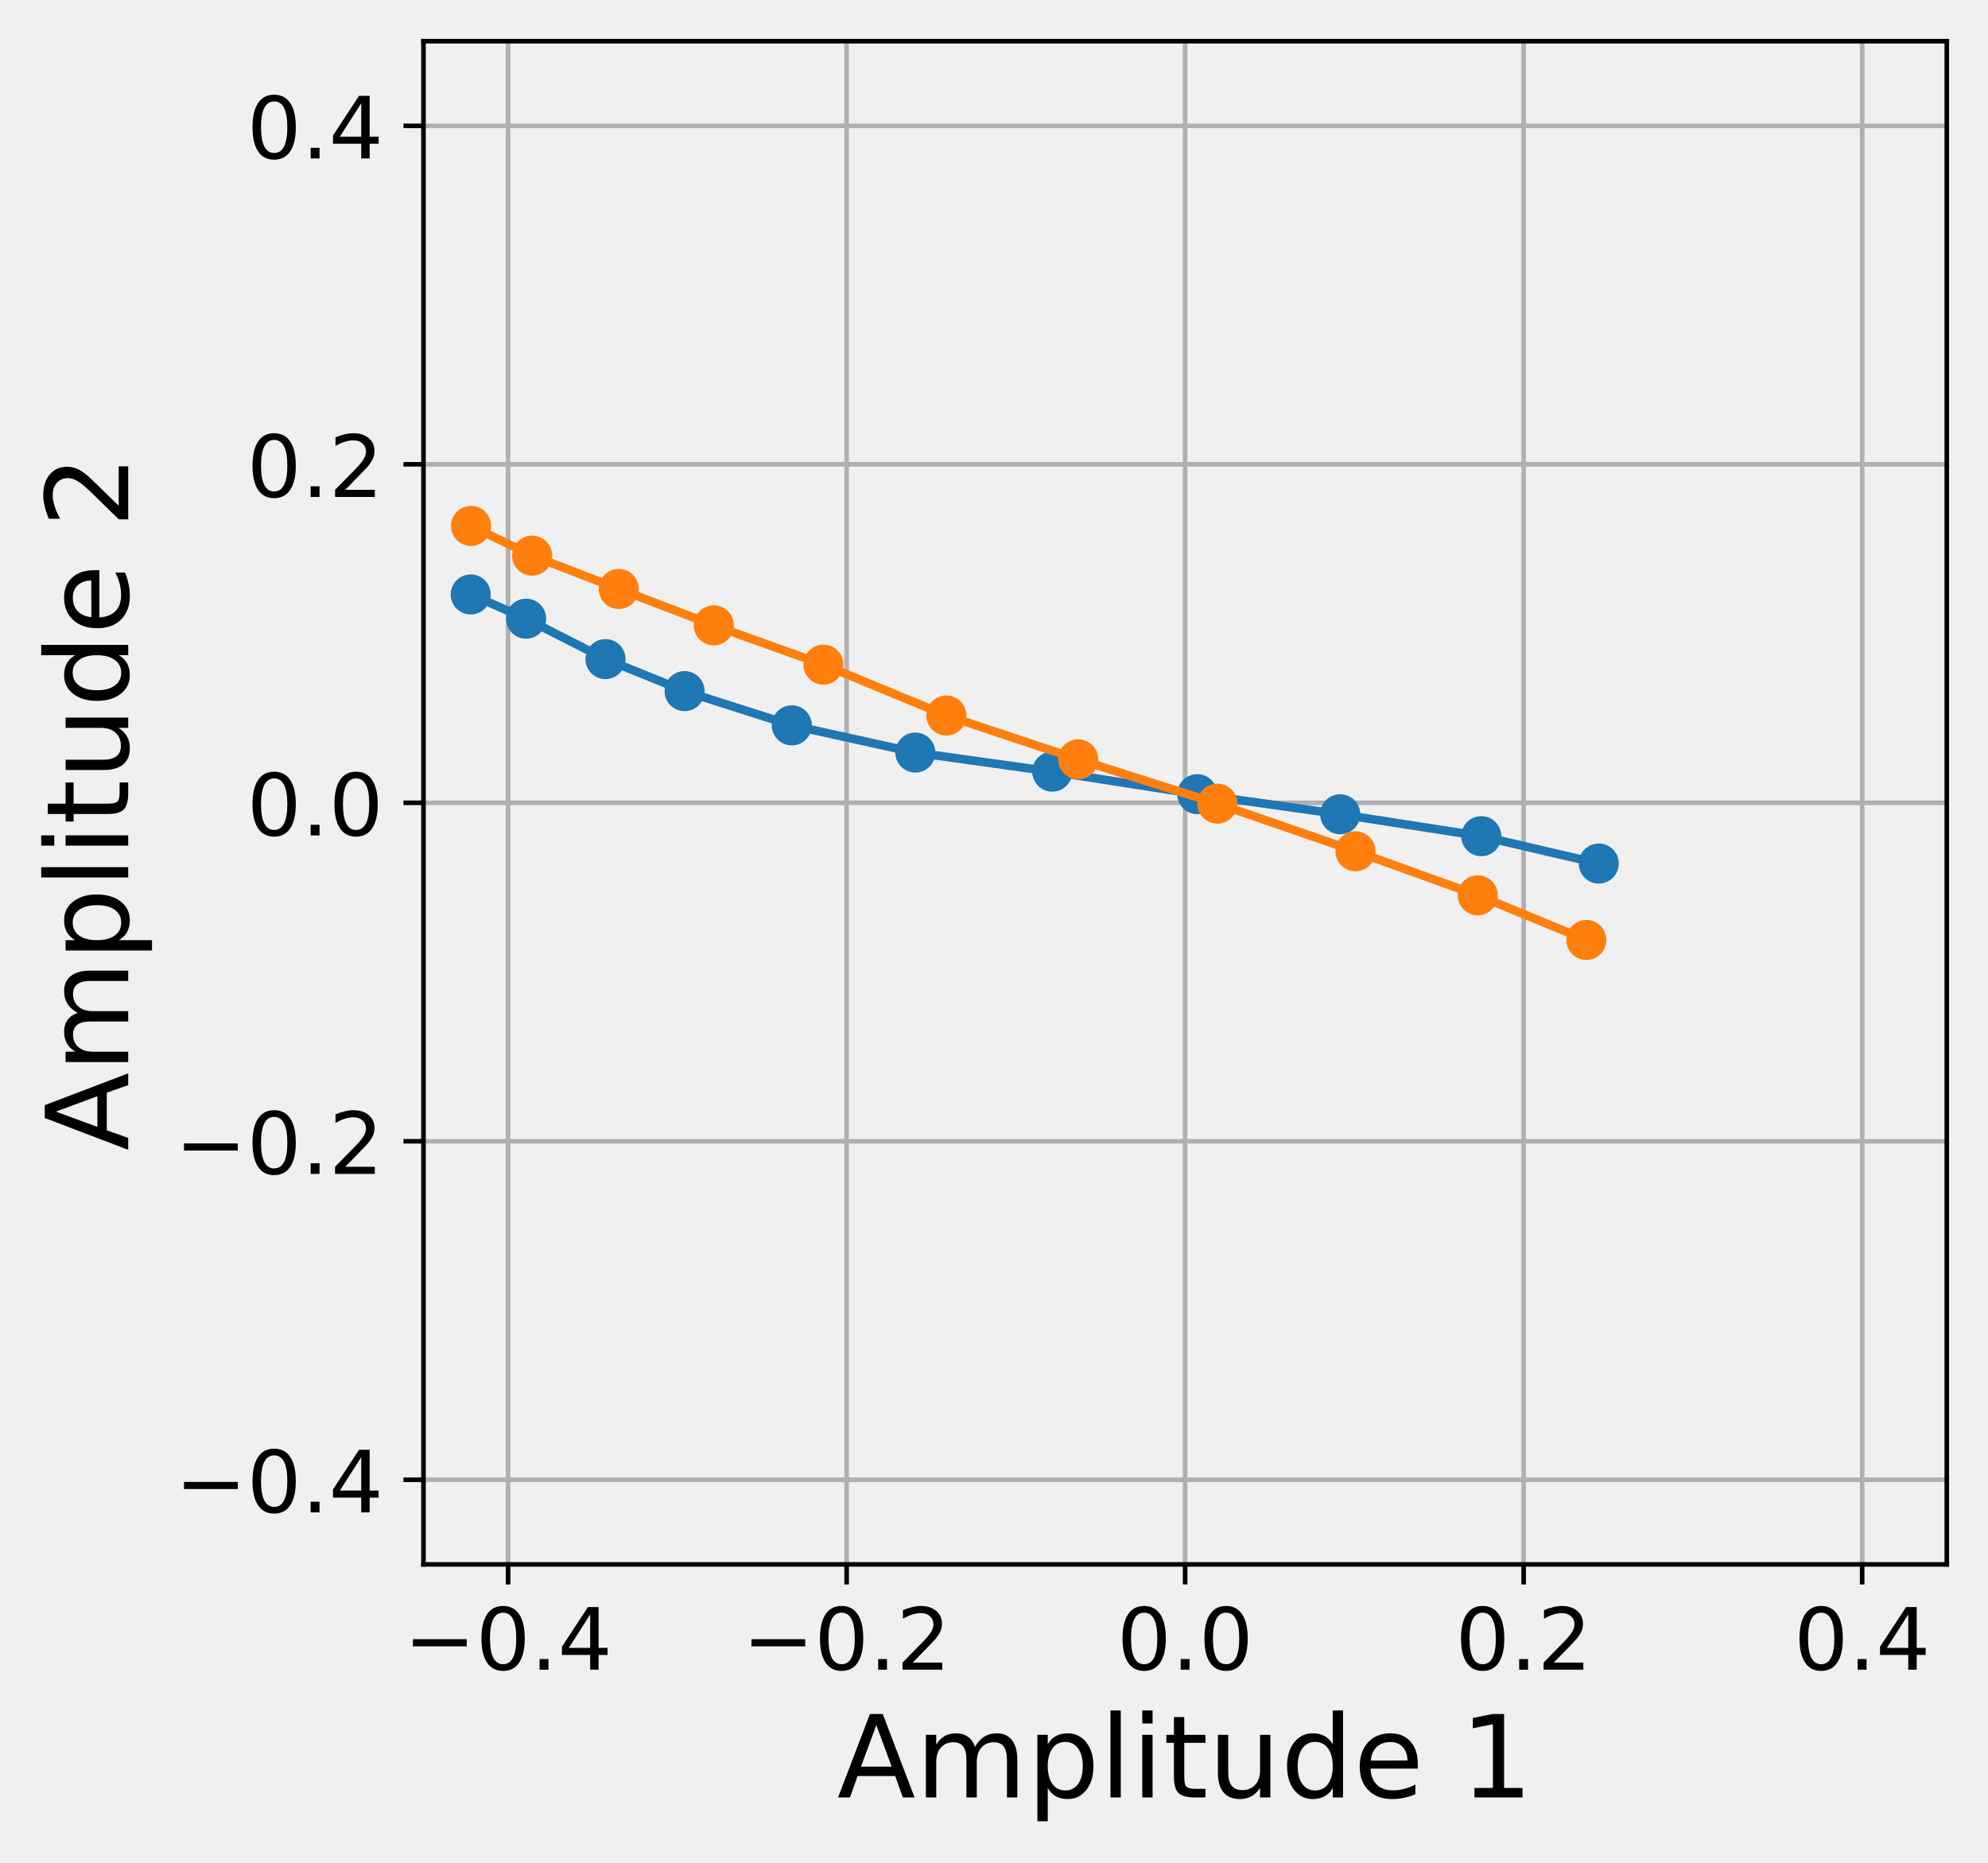
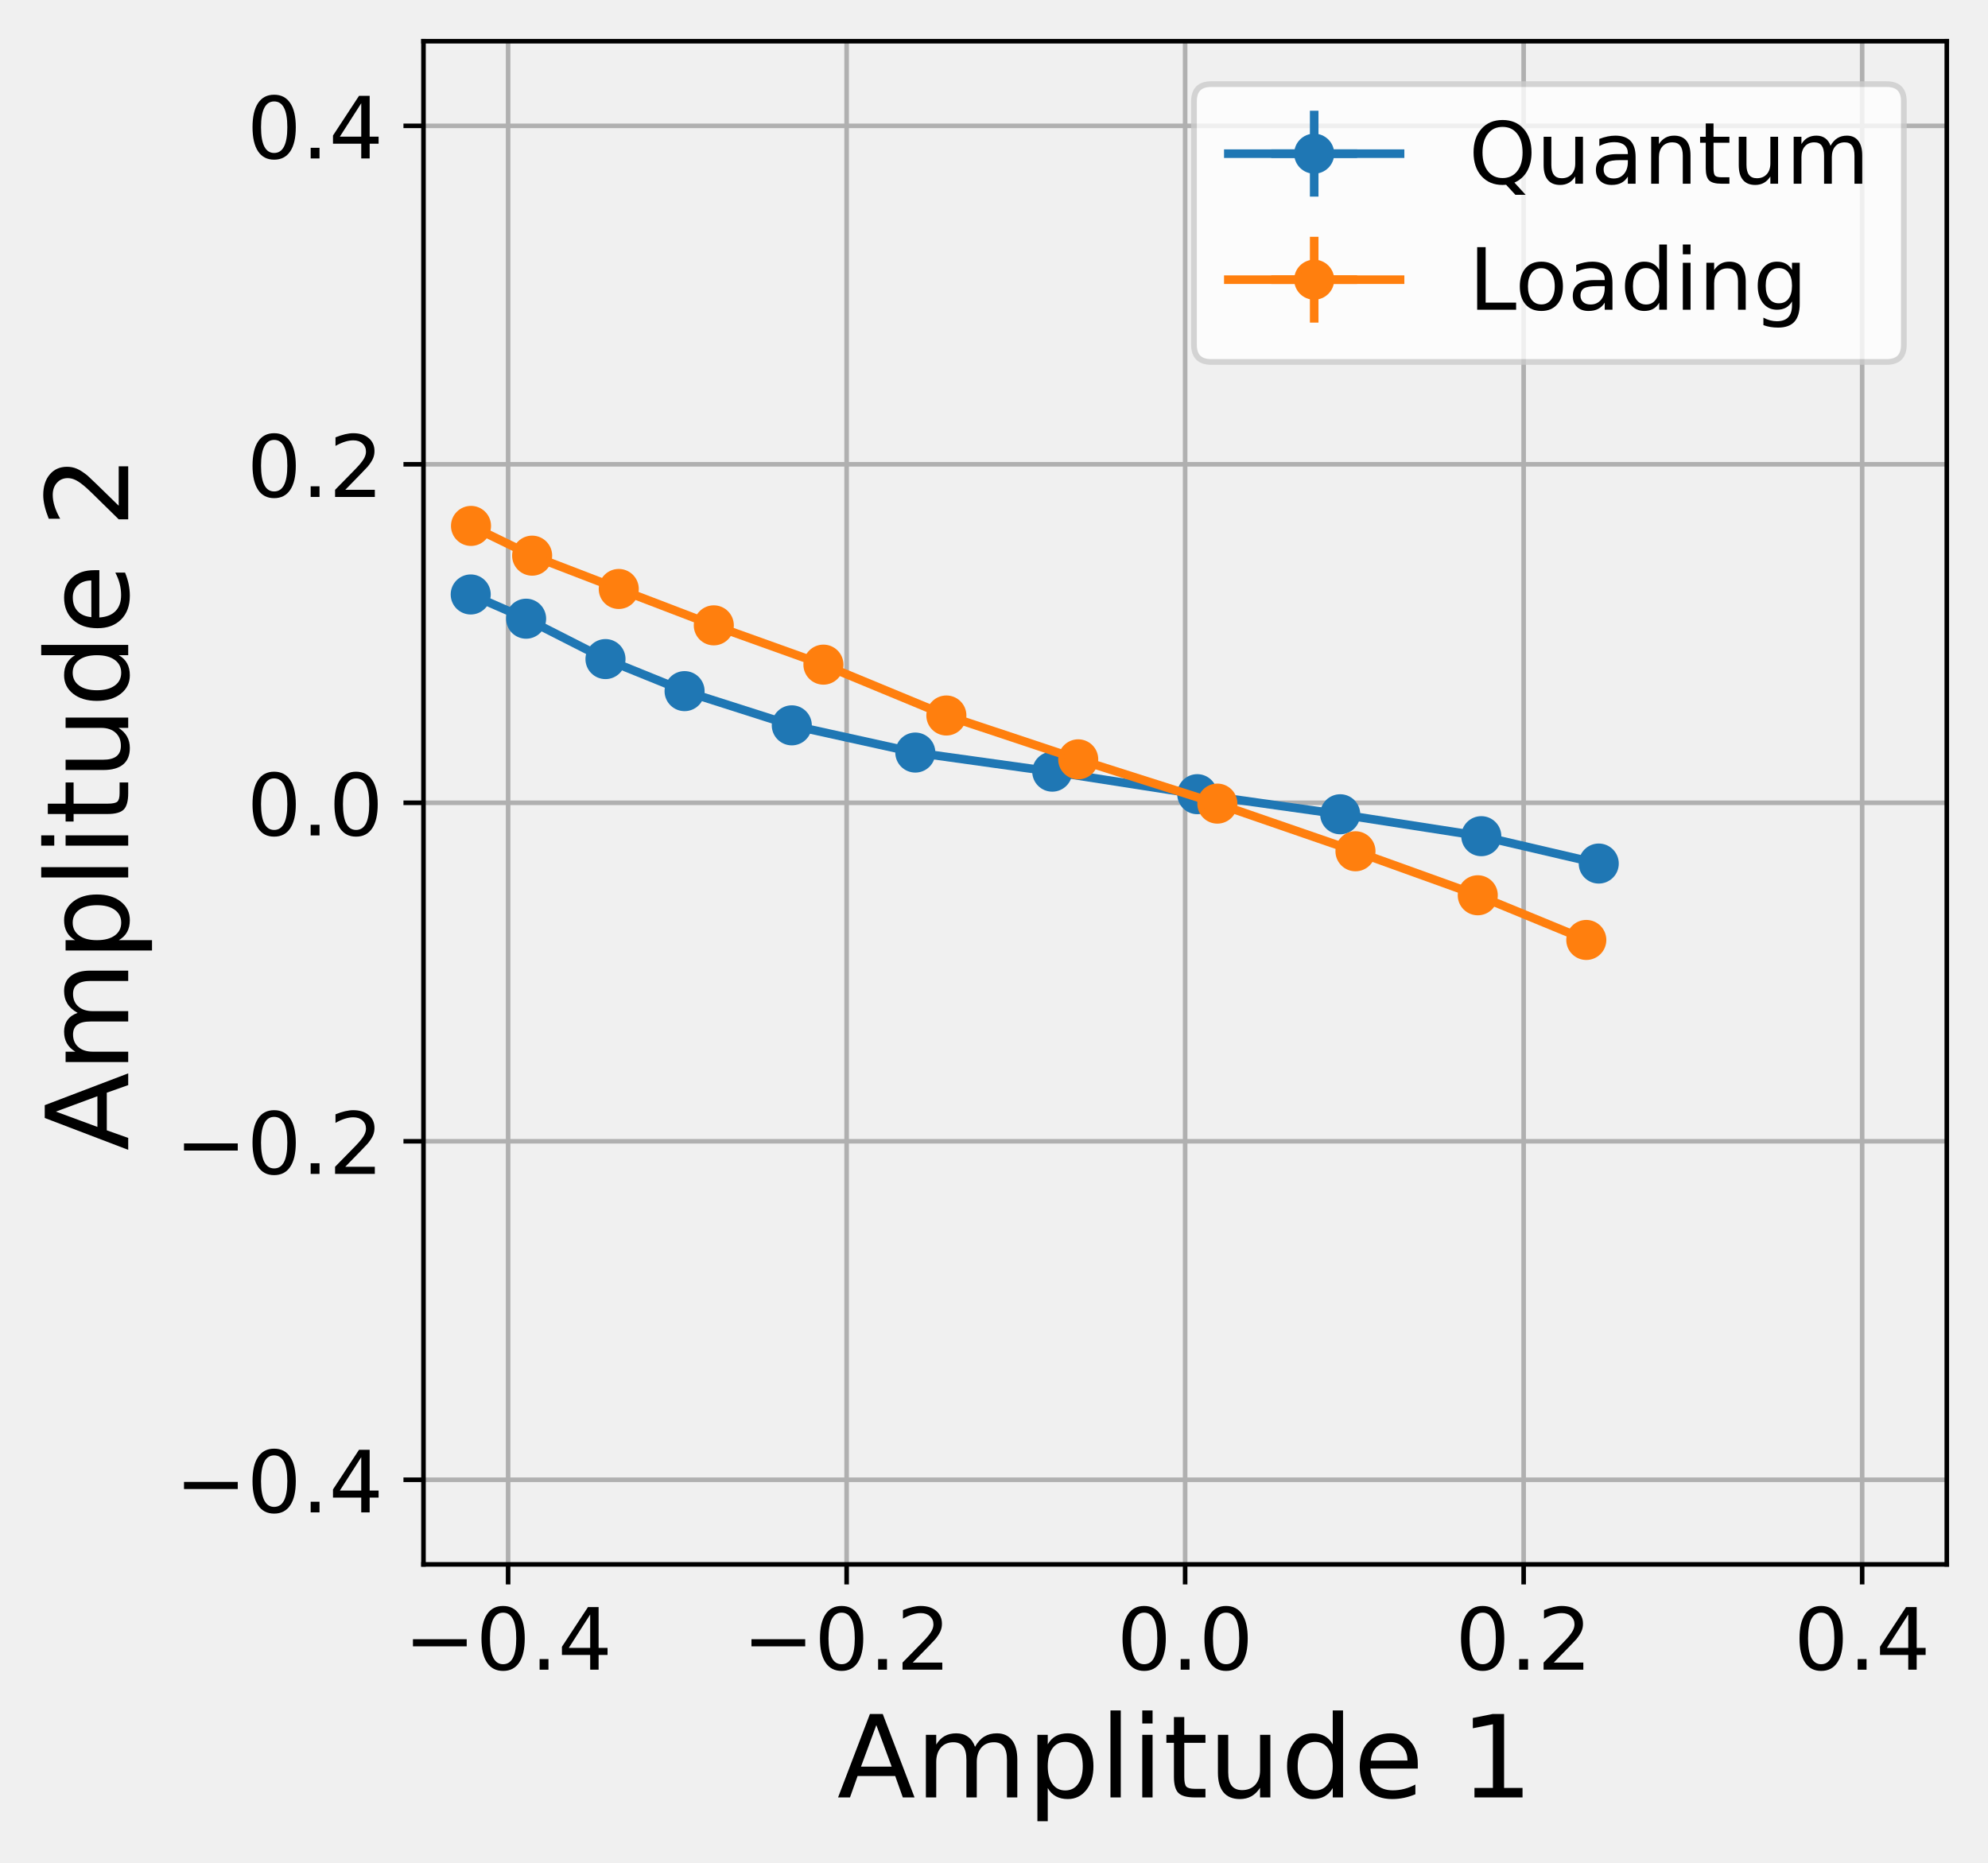
<svg xmlns="http://www.w3.org/2000/svg" xmlns:xlink="http://www.w3.org/1999/xlink" width="347.292pt" height="325.385pt" viewBox="0 0 347.292 325.385" version="1.1">
  <defs>
    <style type="text/css">*{stroke-linejoin: round; stroke-linecap: butt}</style>
  </defs>
  <g id="figure_1">
    <g id="patch_1">
      <path d="M 0 325.385  L 347.292 325.385  L 347.292 0  L 0 0  L 0 325.385  z " style="fill: none" />
    </g>
    <g id="axes_1">
      <g id="patch_2">
        <path d="M 73.98 273.312  L 340.092 273.312  L 340.092 7.2  L 73.98 7.2  L 73.98 273.312  z " style="fill: none" />
      </g>
      <g id="matplotlib.axis_1">
        <g id="xtick_1">
          <g id="line2d_1">
            <path d="M 88.764 273.312  L 88.764 7.2  " clip-path="url(#p77107b6a17)" style="fill: none; stroke: #b0b0b0; stroke-width: 0.8; stroke-linecap: square" />
          </g>
          <g id="line2d_2">
            <defs>
              <path id="md39032bed2" d="M 0 0  L 0 3.5  " style="stroke: #000000; stroke-width: 0.8" />
            </defs>
            <g>
              <use xlink:href="#md39032bed2" x="88.764" y="273.312" style="stroke: #000000; stroke-width: 0.8" />
            </g>
          </g>
          <g id="text_1">
            <g transform="translate(70.55236 291.7097)scale(0.15 -0.15)">
              <defs>
                <path id="DejaVuSans-2212" d="M 678 2272  L 4684 2272  L 4684 1741  L 678 1741  L 678 2272  z " transform="scale(0.015625)" />
                <path id="DejaVuSans-30" d="M 2034 4250  Q 1547 4250 1301 3770  Q 1056 3291 1056 2328  Q 1056 1369 1301 889  Q 1547 409 2034 409  Q 2525 409 2770 889  Q 3016 1369 3016 2328  Q 3016 3291 2770 3770  Q 2525 4250 2034 4250  z M 2034 4750  Q 2819 4750 3233 4129  Q 3647 3509 3647 2328  Q 3647 1150 3233 529  Q 2819 -91 2034 -91  Q 1250 -91 836 529  Q 422 1150 422 2328  Q 422 3509 836 4129  Q 1250 4750 2034 4750  z " transform="scale(0.015625)" />
                <path id="DejaVuSans-2e" d="M 684 794  L 1344 794  L 1344 0  L 684 0  L 684 794  z " transform="scale(0.015625)" />
                <path id="DejaVuSans-34" d="M 2419 4116  L 825 1625  L 2419 1625  L 2419 4116  z M 2253 4666  L 3047 4666  L 3047 1625  L 3713 1625  L 3713 1100  L 3047 1100  L 3047 0  L 2419 0  L 2419 1100  L 313 1100  L 313 1709  L 2253 4666  z " transform="scale(0.015625)" />
              </defs>
              <use xlink:href="#DejaVuSans-2212" />
              <use xlink:href="#DejaVuSans-30" x="83.789" />
              <use xlink:href="#DejaVuSans-2e" x="147.412" />
              <use xlink:href="#DejaVuSans-34" x="179.199" />
            </g>
          </g>
        </g>
        <g id="xtick_2">
          <g id="line2d_3">
            <path d="M 147.9 273.312  L 147.9 7.2  " clip-path="url(#p77107b6a17)" style="fill: none; stroke: #b0b0b0; stroke-width: 0.8; stroke-linecap: square" />
          </g>
          <g id="line2d_4">
            <g>
              <use xlink:href="#md39032bed2" x="147.9" y="273.312" style="stroke: #000000; stroke-width: 0.8" />
            </g>
          </g>
          <g id="text_2">
            <g transform="translate(129.6884 291.7097)scale(0.15 -0.15)">
              <defs>
                <path id="DejaVuSans-32" d="M 1228 531  L 3431 531  L 3431 0  L 469 0  L 469 531  Q 828 903 1448 1529  Q 2069 2156 2228 2338  Q 2531 2678 2651 2914  Q 2772 3150 2772 3378  Q 2772 3750 2511 3984  Q 2250 4219 1831 4219  Q 1534 4219 1204 4116  Q 875 4013 500 3803  L 500 4441  Q 881 4594 1212 4672  Q 1544 4750 1819 4750  Q 2544 4750 2975 4387  Q 3406 4025 3406 3419  Q 3406 3131 3298 2873  Q 3191 2616 2906 2266  Q 2828 2175 2409 1742  Q 1991 1309 1228 531  z " transform="scale(0.015625)" />
              </defs>
              <use xlink:href="#DejaVuSans-2212" />
              <use xlink:href="#DejaVuSans-30" x="83.789" />
              <use xlink:href="#DejaVuSans-2e" x="147.412" />
              <use xlink:href="#DejaVuSans-32" x="179.199" />
            </g>
          </g>
        </g>
        <g id="xtick_3">
          <g id="line2d_5">
            <path d="M 207.036 273.312  L 207.036 7.2  " clip-path="url(#p77107b6a17)" style="fill: none; stroke: #b0b0b0; stroke-width: 0.8; stroke-linecap: square" />
          </g>
          <g id="line2d_6">
            <g>
              <use xlink:href="#md39032bed2" x="207.036" y="273.312" style="stroke: #000000; stroke-width: 0.8" />
            </g>
          </g>
          <g id="text_3">
            <g transform="translate(195.1091 291.7097)scale(0.15 -0.15)">
              <use xlink:href="#DejaVuSans-30" />
              <use xlink:href="#DejaVuSans-2e" x="63.623" />
              <use xlink:href="#DejaVuSans-30" x="95.41" />
            </g>
          </g>
        </g>
        <g id="xtick_4">
          <g id="line2d_7">
            <path d="M 266.172 273.312  L 266.172 7.2  " clip-path="url(#p77107b6a17)" style="fill: none; stroke: #b0b0b0; stroke-width: 0.8; stroke-linecap: square" />
          </g>
          <g id="line2d_8">
            <g>
              <use xlink:href="#md39032bed2" x="266.172" y="273.312" style="stroke: #000000; stroke-width: 0.8" />
            </g>
          </g>
          <g id="text_4">
            <g transform="translate(254.2451 291.7097)scale(0.15 -0.15)">
              <use xlink:href="#DejaVuSans-30" />
              <use xlink:href="#DejaVuSans-2e" x="63.623" />
              <use xlink:href="#DejaVuSans-32" x="95.41" />
            </g>
          </g>
        </g>
        <g id="xtick_5">
          <g id="line2d_9">
            <path d="M 325.308 273.312  L 325.308 7.2  " clip-path="url(#p77107b6a17)" style="fill: none; stroke: #b0b0b0; stroke-width: 0.8; stroke-linecap: square" />
          </g>
          <g id="line2d_10">
            <g>
              <use xlink:href="#md39032bed2" x="325.308" y="273.312" style="stroke: #000000; stroke-width: 0.8" />
            </g>
          </g>
          <g id="text_5">
            <g transform="translate(313.3811 291.7097)scale(0.15 -0.15)">
              <use xlink:href="#DejaVuSans-30" />
              <use xlink:href="#DejaVuSans-2e" x="63.623" />
              <use xlink:href="#DejaVuSans-34" x="95.41" />
            </g>
          </g>
        </g>
        <g id="text_6">
          <g transform="translate(146.2505 314.0261)scale(0.2 -0.2)">
            <defs>
              <path id="DejaVuSans-41" d="M 2188 4044  L 1331 1722  L 3047 1722  L 2188 4044  z M 1831 4666  L 2547 4666  L 4325 0  L 3669 0  L 3244 1197  L 1141 1197  L 716 0  L 50 0  L 1831 4666  z " transform="scale(0.015625)" />
              <path id="DejaVuSans-6d" d="M 3328 2828  Q 3544 3216 3844 3400  Q 4144 3584 4550 3584  Q 5097 3584 5394 3201  Q 5691 2819 5691 2113  L 5691 0  L 5113 0  L 5113 2094  Q 5113 2597 4934 2840  Q 4756 3084 4391 3084  Q 3944 3084 3684 2787  Q 3425 2491 3425 1978  L 3425 0  L 2847 0  L 2847 2094  Q 2847 2600 2669 2842  Q 2491 3084 2119 3084  Q 1678 3084 1418 2786  Q 1159 2488 1159 1978  L 1159 0  L 581 0  L 581 3500  L 1159 3500  L 1159 2956  Q 1356 3278 1631 3431  Q 1906 3584 2284 3584  Q 2666 3584 2933 3390  Q 3200 3197 3328 2828  z " transform="scale(0.015625)" />
              <path id="DejaVuSans-70" d="M 1159 525  L 1159 -1331  L 581 -1331  L 581 3500  L 1159 3500  L 1159 2969  Q 1341 3281 1617 3432  Q 1894 3584 2278 3584  Q 2916 3584 3314 3078  Q 3713 2572 3713 1747  Q 3713 922 3314 415  Q 2916 -91 2278 -91  Q 1894 -91 1617 61  Q 1341 213 1159 525  z M 3116 1747  Q 3116 2381 2855 2742  Q 2594 3103 2138 3103  Q 1681 3103 1420 2742  Q 1159 2381 1159 1747  Q 1159 1113 1420 752  Q 1681 391 2138 391  Q 2594 391 2855 752  Q 3116 1113 3116 1747  z " transform="scale(0.015625)" />
              <path id="DejaVuSans-6c" d="M 603 4863  L 1178 4863  L 1178 0  L 603 0  L 603 4863  z " transform="scale(0.015625)" />
              <path id="DejaVuSans-69" d="M 603 3500  L 1178 3500  L 1178 0  L 603 0  L 603 3500  z M 603 4863  L 1178 4863  L 1178 4134  L 603 4134  L 603 4863  z " transform="scale(0.015625)" />
              <path id="DejaVuSans-74" d="M 1172 4494  L 1172 3500  L 2356 3500  L 2356 3053  L 1172 3053  L 1172 1153  Q 1172 725 1289 603  Q 1406 481 1766 481  L 2356 481  L 2356 0  L 1766 0  Q 1100 0 847 248  Q 594 497 594 1153  L 594 3053  L 172 3053  L 172 3500  L 594 3500  L 594 4494  L 1172 4494  z " transform="scale(0.015625)" />
              <path id="DejaVuSans-75" d="M 544 1381  L 544 3500  L 1119 3500  L 1119 1403  Q 1119 906 1312 657  Q 1506 409 1894 409  Q 2359 409 2629 706  Q 2900 1003 2900 1516  L 2900 3500  L 3475 3500  L 3475 0  L 2900 0  L 2900 538  Q 2691 219 2414 64  Q 2138 -91 1772 -91  Q 1169 -91 856 284  Q 544 659 544 1381  z M 1991 3584  L 1991 3584  z " transform="scale(0.015625)" />
              <path id="DejaVuSans-64" d="M 2906 2969  L 2906 4863  L 3481 4863  L 3481 0  L 2906 0  L 2906 525  Q 2725 213 2448 61  Q 2172 -91 1784 -91  Q 1150 -91 751 415  Q 353 922 353 1747  Q 353 2572 751 3078  Q 1150 3584 1784 3584  Q 2172 3584 2448 3432  Q 2725 3281 2906 2969  z M 947 1747  Q 947 1113 1208 752  Q 1469 391 1925 391  Q 2381 391 2643 752  Q 2906 1113 2906 1747  Q 2906 2381 2643 2742  Q 2381 3103 1925 3103  Q 1469 3103 1208 2742  Q 947 2381 947 1747  z " transform="scale(0.015625)" />
              <path id="DejaVuSans-65" d="M 3597 1894  L 3597 1613  L 953 1613  Q 991 1019 1311 708  Q 1631 397 2203 397  Q 2534 397 2845 478  Q 3156 559 3463 722  L 3463 178  Q 3153 47 2828 -22  Q 2503 -91 2169 -91  Q 1331 -91 842 396  Q 353 884 353 1716  Q 353 2575 817 3079  Q 1281 3584 2069 3584  Q 2775 3584 3186 3129  Q 3597 2675 3597 1894  z M 3022 2063  Q 3016 2534 2758 2815  Q 2500 3097 2075 3097  Q 1594 3097 1305 2825  Q 1016 2553 972 2059  L 3022 2063  z " transform="scale(0.015625)" />
              <path id="DejaVuSans-20" transform="scale(0.015625)" />
              <path id="DejaVuSans-31" d="M 794 531  L 1825 531  L 1825 4091  L 703 3866  L 703 4441  L 1819 4666  L 2450 4666  L 2450 531  L 3481 531  L 3481 0  L 794 0  L 794 531  z " transform="scale(0.015625)" />
            </defs>
            <use xlink:href="#DejaVuSans-41" />
            <use xlink:href="#DejaVuSans-6d" x="68.408" />
            <use xlink:href="#DejaVuSans-70" x="165.82" />
            <use xlink:href="#DejaVuSans-6c" x="229.297" />
            <use xlink:href="#DejaVuSans-69" x="257.08" />
            <use xlink:href="#DejaVuSans-74" x="284.863" />
            <use xlink:href="#DejaVuSans-75" x="324.072" />
            <use xlink:href="#DejaVuSans-64" x="387.451" />
            <use xlink:href="#DejaVuSans-65" x="450.928" />
            <use xlink:href="#DejaVuSans-20" x="512.451" />
            <use xlink:href="#DejaVuSans-31" x="544.238" />
          </g>
        </g>
      </g>
      <g id="matplotlib.axis_2">
        <g id="ytick_1">
          <g id="line2d_11">
            <path d="M 73.98 258.528  L 340.092 258.528  " clip-path="url(#p77107b6a17)" style="fill: none; stroke: #b0b0b0; stroke-width: 0.8; stroke-linecap: square" />
          </g>
          <g id="line2d_12">
            <defs>
              <path id="m6f3f5b6aff" d="M 0 0  L -3.5 0  " style="stroke: #000000; stroke-width: 0.8" />
            </defs>
            <g>
              <use xlink:href="#m6f3f5b6aff" x="73.98" y="258.528" style="stroke: #000000; stroke-width: 0.8" />
            </g>
          </g>
          <g id="text_7">
            <g transform="translate(30.55625 264.2268)scale(0.15 -0.15)">
              <use xlink:href="#DejaVuSans-2212" />
              <use xlink:href="#DejaVuSans-30" x="83.789" />
              <use xlink:href="#DejaVuSans-2e" x="147.412" />
              <use xlink:href="#DejaVuSans-34" x="179.199" />
            </g>
          </g>
        </g>
        <g id="ytick_2">
          <g id="line2d_13">
            <path d="M 73.98 199.392  L 340.092 199.392  " clip-path="url(#p77107b6a17)" style="fill: none; stroke: #b0b0b0; stroke-width: 0.8; stroke-linecap: square" />
          </g>
          <g id="line2d_14">
            <g>
              <use xlink:href="#m6f3f5b6aff" x="73.98" y="199.392" style="stroke: #000000; stroke-width: 0.8" />
            </g>
          </g>
          <g id="text_8">
            <g transform="translate(30.55625 205.0908)scale(0.15 -0.15)">
              <use xlink:href="#DejaVuSans-2212" />
              <use xlink:href="#DejaVuSans-30" x="83.789" />
              <use xlink:href="#DejaVuSans-2e" x="147.412" />
              <use xlink:href="#DejaVuSans-32" x="179.199" />
            </g>
          </g>
        </g>
        <g id="ytick_3">
          <g id="line2d_15">
            <path d="M 73.98 140.256  L 340.092 140.256  " clip-path="url(#p77107b6a17)" style="fill: none; stroke: #b0b0b0; stroke-width: 0.8; stroke-linecap: square" />
          </g>
          <g id="line2d_16">
            <g>
              <use xlink:href="#m6f3f5b6aff" x="73.98" y="140.256" style="stroke: #000000; stroke-width: 0.8" />
            </g>
          </g>
          <g id="text_9">
            <g transform="translate(43.12578 145.9548)scale(0.15 -0.15)">
              <use xlink:href="#DejaVuSans-30" />
              <use xlink:href="#DejaVuSans-2e" x="63.623" />
              <use xlink:href="#DejaVuSans-30" x="95.41" />
            </g>
          </g>
        </g>
        <g id="ytick_4">
          <g id="line2d_17">
            <path d="M 73.98 81.12  L 340.092 81.12  " clip-path="url(#p77107b6a17)" style="fill: none; stroke: #b0b0b0; stroke-width: 0.8; stroke-linecap: square" />
          </g>
          <g id="line2d_18">
            <g>
              <use xlink:href="#m6f3f5b6aff" x="73.98" y="81.12" style="stroke: #000000; stroke-width: 0.8" />
            </g>
          </g>
          <g id="text_10">
            <g transform="translate(43.12578 86.81883)scale(0.15 -0.15)">
              <use xlink:href="#DejaVuSans-30" />
              <use xlink:href="#DejaVuSans-2e" x="63.623" />
              <use xlink:href="#DejaVuSans-32" x="95.41" />
            </g>
          </g>
        </g>
        <g id="ytick_5">
          <g id="line2d_19">
            <path d="M 73.98 21.984  L 340.092 21.984  " clip-path="url(#p77107b6a17)" style="fill: none; stroke: #b0b0b0; stroke-width: 0.8; stroke-linecap: square" />
          </g>
          <g id="line2d_20">
            <g>
              <use xlink:href="#m6f3f5b6aff" x="73.98" y="21.984" style="stroke: #000000; stroke-width: 0.8" />
            </g>
          </g>
          <g id="text_11">
            <g transform="translate(43.12578 27.68283)scale(0.15 -0.15)">
              <use xlink:href="#DejaVuSans-30" />
              <use xlink:href="#DejaVuSans-2e" x="63.623" />
              <use xlink:href="#DejaVuSans-34" x="95.41" />
            </g>
          </g>
        </g>
        <g id="text_12">
          <g transform="translate(22.39688 201.0419)rotate(-90)scale(0.2 -0.2)">
            <use xlink:href="#DejaVuSans-41" />
            <use xlink:href="#DejaVuSans-6d" x="68.408" />
            <use xlink:href="#DejaVuSans-70" x="165.82" />
            <use xlink:href="#DejaVuSans-6c" x="229.297" />
            <use xlink:href="#DejaVuSans-69" x="257.08" />
            <use xlink:href="#DejaVuSans-74" x="284.863" />
            <use xlink:href="#DejaVuSans-75" x="324.072" />
            <use xlink:href="#DejaVuSans-64" x="387.451" />
            <use xlink:href="#DejaVuSans-65" x="450.928" />
            <use xlink:href="#DejaVuSans-20" x="512.451" />
            <use xlink:href="#DejaVuSans-32" x="544.238" />
          </g>
        </g>
      </g>
      <g id="LineCollection_1">
        <path d="M 82.04 103.858  L 82.424 103.858  " clip-path="url(#p77107b6a17)" style="fill: none; stroke: #1f77b4; stroke-width: 1.5" />
        <path d="M 91.712 108.093  L 92.104 108.093  " clip-path="url(#p77107b6a17)" style="fill: none; stroke: #1f77b4; stroke-width: 1.5" />
        <path d="M 105.576 115.148  L 105.975 115.148  " clip-path="url(#p77107b6a17)" style="fill: none; stroke: #1f77b4; stroke-width: 1.5" />
        <path d="M 119.388 120.746  L 119.797 120.746  " clip-path="url(#p77107b6a17)" style="fill: none; stroke: #1f77b4; stroke-width: 1.5" />
        <path d="M 138.113 126.724  L 138.532 126.724  " clip-path="url(#p77107b6a17)" style="fill: none; stroke: #1f77b4; stroke-width: 1.5" />
        <path d="M 159.687 131.479  L 160.114 131.479  " clip-path="url(#p77107b6a17)" style="fill: none; stroke: #1f77b4; stroke-width: 1.5" />
        <path d="M 183.61 134.814  L 184.041 134.814  " clip-path="url(#p77107b6a17)" style="fill: none; stroke: #1f77b4; stroke-width: 1.5" />
        <path d="M 208.935 138.75  L 209.372 138.75  " clip-path="url(#p77107b6a17)" style="fill: none; stroke: #1f77b4; stroke-width: 1.5" />
        <path d="M 233.91 142.26  L 234.341 142.26  " clip-path="url(#p77107b6a17)" style="fill: none; stroke: #1f77b4; stroke-width: 1.5" />
        <path d="M 258.56 146.088  L 258.988 146.088  " clip-path="url(#p77107b6a17)" style="fill: none; stroke: #1f77b4; stroke-width: 1.5" />
        <path d="M 279.083 150.87  L 279.501 150.87  " clip-path="url(#p77107b6a17)" style="fill: none; stroke: #1f77b4; stroke-width: 1.5" />
      </g>
      <g id="LineCollection_2">
        <path d="M 82.232 104.062  L 82.232 103.655  " clip-path="url(#p77107b6a17)" style="fill: none; stroke: #1f77b4; stroke-width: 1.5" />
        <path d="M 91.908 108.298  L 91.908 107.887  " clip-path="url(#p77107b6a17)" style="fill: none; stroke: #1f77b4; stroke-width: 1.5" />
        <path d="M 105.775 115.356  L 105.775 114.941  " clip-path="url(#p77107b6a17)" style="fill: none; stroke: #1f77b4; stroke-width: 1.5" />
        <path d="M 119.592 120.957  L 119.592 120.535  " clip-path="url(#p77107b6a17)" style="fill: none; stroke: #1f77b4; stroke-width: 1.5" />
        <path d="M 138.323 126.938  L 138.323 126.509  " clip-path="url(#p77107b6a17)" style="fill: none; stroke: #1f77b4; stroke-width: 1.5" />
        <path d="M 159.901 131.696  L 159.901 131.262  " clip-path="url(#p77107b6a17)" style="fill: none; stroke: #1f77b4; stroke-width: 1.5" />
        <path d="M 183.825 135.032  L 183.825 134.595  " clip-path="url(#p77107b6a17)" style="fill: none; stroke: #1f77b4; stroke-width: 1.5" />
        <path d="M 209.154 138.971  L 209.154 138.529  " clip-path="url(#p77107b6a17)" style="fill: none; stroke: #1f77b4; stroke-width: 1.5" />
        <path d="M 234.125 142.478  L 234.125 142.042  " clip-path="url(#p77107b6a17)" style="fill: none; stroke: #1f77b4; stroke-width: 1.5" />
        <path d="M 258.774 146.306  L 258.774 145.871  " clip-path="url(#p77107b6a17)" style="fill: none; stroke: #1f77b4; stroke-width: 1.5" />
        <path d="M 279.292 151.085  L 279.292 150.656  " clip-path="url(#p77107b6a17)" style="fill: none; stroke: #1f77b4; stroke-width: 1.5" />
      </g>
      <g id="LineCollection_3">
        <path d="M 82.106 91.882  L 82.458 91.882  " clip-path="url(#p77107b6a17)" style="fill: none; stroke: #ff7f0e; stroke-width: 1.5" />
        <path d="M 92.781 97.078  L 93.145 97.078  " clip-path="url(#p77107b6a17)" style="fill: none; stroke: #ff7f0e; stroke-width: 1.5" />
        <path d="M 107.907 102.898  L 108.28 102.898  " clip-path="url(#p77107b6a17)" style="fill: none; stroke: #ff7f0e; stroke-width: 1.5" />
        <path d="M 124.505 109.254  L 124.888 109.254  " clip-path="url(#p77107b6a17)" style="fill: none; stroke: #ff7f0e; stroke-width: 1.5" />
        <path d="M 143.653 116.119  L 144.044 116.119  " clip-path="url(#p77107b6a17)" style="fill: none; stroke: #ff7f0e; stroke-width: 1.5" />
        <path d="M 165.127 125.004  L 165.525 125.004  " clip-path="url(#p77107b6a17)" style="fill: none; stroke: #ff7f0e; stroke-width: 1.5" />
        <path d="M 188.158 132.663  L 188.56 132.663  " clip-path="url(#p77107b6a17)" style="fill: none; stroke: #ff7f0e; stroke-width: 1.5" />
        <path d="M 212.461 140.398  L 212.866 140.398  " clip-path="url(#p77107b6a17)" style="fill: none; stroke: #ff7f0e; stroke-width: 1.5" />
        <path d="M 236.594 148.724  L 236.995 148.724  " clip-path="url(#p77107b6a17)" style="fill: none; stroke: #ff7f0e; stroke-width: 1.5" />
        <path d="M 257.96 156.413  L 258.356 156.413  " clip-path="url(#p77107b6a17)" style="fill: none; stroke: #ff7f0e; stroke-width: 1.5" />
        <path d="M 276.923 164.218  L 277.312 164.218  " clip-path="url(#p77107b6a17)" style="fill: none; stroke: #ff7f0e; stroke-width: 1.5" />
      </g>
      <g id="LineCollection_4">
        <path d="M 82.282 92.068  L 82.282 91.697  " clip-path="url(#p77107b6a17)" style="fill: none; stroke: #ff7f0e; stroke-width: 1.5" />
        <path d="M 92.963 97.268  L 92.963 96.888  " clip-path="url(#p77107b6a17)" style="fill: none; stroke: #ff7f0e; stroke-width: 1.5" />
        <path d="M 108.093 103.092  L 108.093 102.705  " clip-path="url(#p77107b6a17)" style="fill: none; stroke: #ff7f0e; stroke-width: 1.5" />
        <path d="M 124.697 109.451  L 124.697 109.057  " clip-path="url(#p77107b6a17)" style="fill: none; stroke: #ff7f0e; stroke-width: 1.5" />
        <path d="M 143.848 116.318  L 143.848 115.92  " clip-path="url(#p77107b6a17)" style="fill: none; stroke: #ff7f0e; stroke-width: 1.5" />
        <path d="M 165.326 125.206  L 165.326 124.802  " clip-path="url(#p77107b6a17)" style="fill: none; stroke: #ff7f0e; stroke-width: 1.5" />
        <path d="M 188.359 132.867  L 188.359 132.459  " clip-path="url(#p77107b6a17)" style="fill: none; stroke: #ff7f0e; stroke-width: 1.5" />
        <path d="M 212.664 140.603  L 212.664 140.193  " clip-path="url(#p77107b6a17)" style="fill: none; stroke: #ff7f0e; stroke-width: 1.5" />
        <path d="M 236.794 148.928  L 236.794 148.521  " clip-path="url(#p77107b6a17)" style="fill: none; stroke: #ff7f0e; stroke-width: 1.5" />
        <path d="M 258.158 156.615  L 258.158 156.211  " clip-path="url(#p77107b6a17)" style="fill: none; stroke: #ff7f0e; stroke-width: 1.5" />
        <path d="M 277.117 164.417  L 277.117 164.019  " clip-path="url(#p77107b6a17)" style="fill: none; stroke: #ff7f0e; stroke-width: 1.5" />
      </g>
      <g id="line2d_21">
        <path d="M 82.232 103.858  L 91.908 108.093  L 105.775 115.148  L 119.592 120.746  L 138.323 126.724  L 159.901 131.479  L 183.825 134.814  L 209.154 138.75  L 234.125 142.26  L 258.774 146.088  L 279.292 150.87  " clip-path="url(#p77107b6a17)" style="fill: none; stroke: #1f77b4; stroke-width: 1.5; stroke-linecap: square" />
        <defs>
          <path id="mcceb8b8273" d="M 0 3  C 0.796 3 1.559 2.684 2.121 2.121  C 2.684 1.559 3 0.796 3 0  C 3 -0.796 2.684 -1.559 2.121 -2.121  C 1.559 -2.684 0.796 -3 0 -3  C -0.796 -3 -1.559 -2.684 -2.121 -2.121  C -2.684 -1.559 -3 -0.796 -3 0  C -3 0.796 -2.684 1.559 -2.121 2.121  C -1.559 2.684 -0.796 3 0 3  z " style="stroke: #1f77b4" />
        </defs>
        <g clip-path="url(#p77107b6a17)">
          <use xlink:href="#mcceb8b8273" x="82.232" y="103.858" style="fill: #1f77b4; stroke: #1f77b4" />
          <use xlink:href="#mcceb8b8273" x="91.908" y="108.093" style="fill: #1f77b4; stroke: #1f77b4" />
          <use xlink:href="#mcceb8b8273" x="105.775" y="115.148" style="fill: #1f77b4; stroke: #1f77b4" />
          <use xlink:href="#mcceb8b8273" x="119.592" y="120.746" style="fill: #1f77b4; stroke: #1f77b4" />
          <use xlink:href="#mcceb8b8273" x="138.323" y="126.724" style="fill: #1f77b4; stroke: #1f77b4" />
          <use xlink:href="#mcceb8b8273" x="159.901" y="131.479" style="fill: #1f77b4; stroke: #1f77b4" />
          <use xlink:href="#mcceb8b8273" x="183.825" y="134.814" style="fill: #1f77b4; stroke: #1f77b4" />
          <use xlink:href="#mcceb8b8273" x="209.154" y="138.75" style="fill: #1f77b4; stroke: #1f77b4" />
          <use xlink:href="#mcceb8b8273" x="234.125" y="142.26" style="fill: #1f77b4; stroke: #1f77b4" />
          <use xlink:href="#mcceb8b8273" x="258.774" y="146.088" style="fill: #1f77b4; stroke: #1f77b4" />
          <use xlink:href="#mcceb8b8273" x="279.292" y="150.87" style="fill: #1f77b4; stroke: #1f77b4" />
        </g>
      </g>
      <g id="line2d_22">
        <path d="M 82.282 91.882  L 92.963 97.078  L 108.093 102.898  L 124.697 109.254  L 143.848 116.119  L 165.326 125.004  L 188.359 132.663  L 212.664 140.398  L 236.794 148.724  L 258.158 156.413  L 277.117 164.218  " clip-path="url(#p77107b6a17)" style="fill: none; stroke: #ff7f0e; stroke-width: 1.5; stroke-linecap: square" />
        <defs>
          <path id="mff6e4f8517" d="M 0 3  C 0.796 3 1.559 2.684 2.121 2.121  C 2.684 1.559 3 0.796 3 0  C 3 -0.796 2.684 -1.559 2.121 -2.121  C 1.559 -2.684 0.796 -3 0 -3  C -0.796 -3 -1.559 -2.684 -2.121 -2.121  C -2.684 -1.559 -3 -0.796 -3 0  C -3 0.796 -2.684 1.559 -2.121 2.121  C -1.559 2.684 -0.796 3 0 3  z " style="stroke: #ff7f0e" />
        </defs>
        <g clip-path="url(#p77107b6a17)">
          <use xlink:href="#mff6e4f8517" x="82.282" y="91.882" style="fill: #ff7f0e; stroke: #ff7f0e" />
          <use xlink:href="#mff6e4f8517" x="92.963" y="97.078" style="fill: #ff7f0e; stroke: #ff7f0e" />
          <use xlink:href="#mff6e4f8517" x="108.093" y="102.898" style="fill: #ff7f0e; stroke: #ff7f0e" />
          <use xlink:href="#mff6e4f8517" x="124.697" y="109.254" style="fill: #ff7f0e; stroke: #ff7f0e" />
          <use xlink:href="#mff6e4f8517" x="143.848" y="116.119" style="fill: #ff7f0e; stroke: #ff7f0e" />
          <use xlink:href="#mff6e4f8517" x="165.326" y="125.004" style="fill: #ff7f0e; stroke: #ff7f0e" />
          <use xlink:href="#mff6e4f8517" x="188.359" y="132.663" style="fill: #ff7f0e; stroke: #ff7f0e" />
          <use xlink:href="#mff6e4f8517" x="212.664" y="140.398" style="fill: #ff7f0e; stroke: #ff7f0e" />
          <use xlink:href="#mff6e4f8517" x="236.794" y="148.724" style="fill: #ff7f0e; stroke: #ff7f0e" />
          <use xlink:href="#mff6e4f8517" x="258.158" y="156.413" style="fill: #ff7f0e; stroke: #ff7f0e" />
          <use xlink:href="#mff6e4f8517" x="277.117" y="164.218" style="fill: #ff7f0e; stroke: #ff7f0e" />
        </g>
      </g>
      <g id="patch_3">
        <path d="M 73.98 273.312  L 73.98 7.2  " style="fill: none; stroke: #000000; stroke-width: 0.8; stroke-linejoin: miter; stroke-linecap: square" />
      </g>
      <g id="patch_4">
        <path d="M 340.092 273.312  L 340.092 7.2  " style="fill: none; stroke: #000000; stroke-width: 0.8; stroke-linejoin: miter; stroke-linecap: square" />
      </g>
      <g id="patch_5">
        <path d="M 73.98 273.312  L 340.092 273.312  " style="fill: none; stroke: #000000; stroke-width: 0.8; stroke-linejoin: miter; stroke-linecap: square" />
      </g>
      <g id="patch_6">
        <path d="M 73.98 7.2  L 340.092 7.2  " style="fill: none; stroke: #000000; stroke-width: 0.8; stroke-linejoin: miter; stroke-linecap: square" />
      </g>
+       <g id="legend_1">
+         <g id="patch_7">
+           <path d="M 211.582 63.234  L 329.592 63.234  Q 332.592 63.234 332.592 60.234  L 332.592 17.7  Q 332.592 14.7 329.592 14.7  L 211.582 14.7  Q 208.582 14.7 208.582 17.7  L 208.582 60.234  Q 208.582 63.234 211.582 63.234  z " style="fill: #ffffff; opacity: 0.8; stroke: #cccccc; stroke-linejoin: miter" />
+         </g>
+         <g id="LineCollection_5">
+           <path d="M 222.082 26.848  L 237.082 26.848  " style="fill: none; stroke: #1f77b4; stroke-width: 1.5" />
+         </g>
+         <g id="LineCollection_6">
+           <path d="M 229.582 34.348  L 229.582 19.348  " style="fill: none; stroke: #1f77b4; stroke-width: 1.5" />
+         </g>
+         <g id="line2d_23">
+           <path d="M 214.582 26.848  L 244.582 26.848  " style="fill: none; stroke: #1f77b4; stroke-width: 1.5; stroke-linecap: square" />
+         </g>
+         <g id="line2d_24">
+           <g>
+             <use xlink:href="#mcceb8b8273" x="229.582" y="26.848" style="fill: #1f77b4; stroke: #1f77b4" />
+           </g>
+         </g>
+         <g id="text_13">
+           <g transform="translate(256.5823 32.09766)scale(0.15 -0.15)">
+             <defs>
+               <path id="DejaVuSans-51" d="M 2522 4238  Q 1834 4238 1429 3725  Q 1025 3213 1025 2328  Q 1025 1447 1429 934  Q 1834 422 2522 422  Q 3209 422 3611 934  Q 4013 1447 4013 2328  Q 4013 3213 3611 3725  Q 3209 4238 2522 4238  z M 3406 84  L 4238 -825  L 3475 -825  L 2784 -78  Q 2681 -84 2626 -87  Q 2572 -91 2522 -91  Q 1538 -91 948 567  Q 359 1225 359 2328  Q 359 3434 948 4092  Q 1538 4750 2522 4750  Q 3503 4750 4090 4092  Q 4678 3434 4678 2328  Q 4678 1516 4351 937  Q 4025 359 3406 84  z " transform="scale(0.015625)" />
+               <path id="DejaVuSans-61" d="M 2194 1759  Q 1497 1759 1228 1600  Q 959 1441 959 1056  Q 959 750 1161 570  Q 1363 391 1709 391  Q 2188 391 2477 730  Q 2766 1069 2766 1631  L 2766 1759  L 2194 1759  z M 3341 1997  L 3341 0  L 2766 0  L 2766 531  Q 2569 213 2275 61  Q 1981 -91 1556 -91  Q 1019 -91 701 211  Q 384 513 384 1019  Q 384 1609 779 1909  Q 1175 2209 1959 2209  L 2766 2209  L 2766 2266  Q 2766 2663 2505 2880  Q 2244 3097 1772 3097  Q 1472 3097 1187 3025  Q 903 2953 641 2809  L 641 3341  Q 956 3463 1253 3523  Q 1550 3584 1831 3584  Q 2591 3584 2966 3190  Q 3341 2797 3341 1997  z " transform="scale(0.015625)" />
+               <path id="DejaVuSans-6e" d="M 3513 2113  L 3513 0  L 2938 0  L 2938 2094  Q 2938 2591 2744 2837  Q 2550 3084 2163 3084  Q 1697 3084 1428 2787  Q 1159 2491 1159 1978  L 1159 0  L 581 0  L 581 3500  L 1159 3500  L 1159 2956  Q 1366 3272 1645 3428  Q 1925 3584 2291 3584  Q 2894 3584 3203 3211  Q 3513 2838 3513 2113  z " transform="scale(0.015625)" />
+             </defs>
+             <use xlink:href="#DejaVuSans-51" />
+             <use xlink:href="#DejaVuSans-75" x="78.711" />
+             <use xlink:href="#DejaVuSans-61" x="142.09" />
+             <use xlink:href="#DejaVuSans-6e" x="203.369" />
+             <use xlink:href="#DejaVuSans-74" x="266.748" />
+             <use xlink:href="#DejaVuSans-75" x="305.957" />
+             <use xlink:href="#DejaVuSans-6d" x="369.336" />
+           </g>
+         </g>
+         <g id="LineCollection_7">
+           <path d="M 222.082 48.865  L 237.082 48.865  " style="fill: none; stroke: #ff7f0e; stroke-width: 1.5" />
+         </g>
+         <g id="LineCollection_8">
+           <path d="M 229.582 56.365  L 229.582 41.365  " style="fill: none; stroke: #ff7f0e; stroke-width: 1.5" />
+         </g>
+         <g id="line2d_25">
+           <path d="M 214.582 48.865  L 244.582 48.865  " style="fill: none; stroke: #ff7f0e; stroke-width: 1.5; stroke-linecap: square" />
+         </g>
+         <g id="line2d_26">
+           <g>
+             <use xlink:href="#mff6e4f8517" x="229.582" y="48.865" style="fill: #ff7f0e; stroke: #ff7f0e" />
+           </g>
+         </g>
+         <g id="text_14">
+           <g transform="translate(256.5823 54.11484)scale(0.15 -0.15)">
+             <defs>
+               <path id="DejaVuSans-4c" d="M 628 4666  L 1259 4666  L 1259 531  L 3531 531  L 3531 0  L 628 0  L 628 4666  z " transform="scale(0.015625)" />
+               <path id="DejaVuSans-6f" d="M 1959 3097  Q 1497 3097 1228 2736  Q 959 2375 959 1747  Q 959 1119 1226 758  Q 1494 397 1959 397  Q 2419 397 2687 759  Q 2956 1122 2956 1747  Q 2956 2369 2687 2733  Q 2419 3097 1959 3097  z M 1959 3584  Q 2709 3584 3137 3096  Q 3566 2609 3566 1747  Q 3566 888 3137 398  Q 2709 -91 1959 -91  Q 1206 -91 779 398  Q 353 888 353 1747  Q 353 2609 779 3096  Q 1206 3584 1959 3584  z " transform="scale(0.015625)" />
+               <path id="DejaVuSans-67" d="M 2906 1791  Q 2906 2416 2648 2759  Q 2391 3103 1925 3103  Q 1463 3103 1205 2759  Q 947 2416 947 1791  Q 947 1169 1205 825  Q 1463 481 1925 481  Q 2391 481 2648 825  Q 2906 1169 2906 1791  z M 3481 434  Q 3481 -459 3084 -895  Q 2688 -1331 1869 -1331  Q 1566 -1331 1297 -1286  Q 1028 -1241 775 -1147  L 775 -588  Q 1028 -725 1275 -790  Q 1522 -856 1778 -856  Q 2344 -856 2625 -561  Q 2906 -266 2906 331  L 2906 616  Q 2728 306 2450 153  Q 2172 0 1784 0  Q 1141 0 747 490  Q 353 981 353 1791  Q 353 2603 747 3093  Q 1141 3584 1784 3584  Q 2172 3584 2450 3431  Q 2728 3278 2906 2969  L 2906 3500  L 3481 3500  L 3481 434  z " transform="scale(0.015625)" />
+             </defs>
+             <use xlink:href="#DejaVuSans-4c" />
+             <use xlink:href="#DejaVuSans-6f" x="53.963" />
+             <use xlink:href="#DejaVuSans-61" x="115.145" />
+             <use xlink:href="#DejaVuSans-64" x="176.424" />
+             <use xlink:href="#DejaVuSans-69" x="239.9" />
+             <use xlink:href="#DejaVuSans-6e" x="267.684" />
+             <use xlink:href="#DejaVuSans-67" x="331.062" />
+           </g>
+         </g>
+       </g>
    </g>
  </g>
  <defs>
    <clipPath id="p77107b6a17">
      <rect x="73.98" y="7.2" width="266.112" height="266.112" />
    </clipPath>
  </defs>
</svg>
